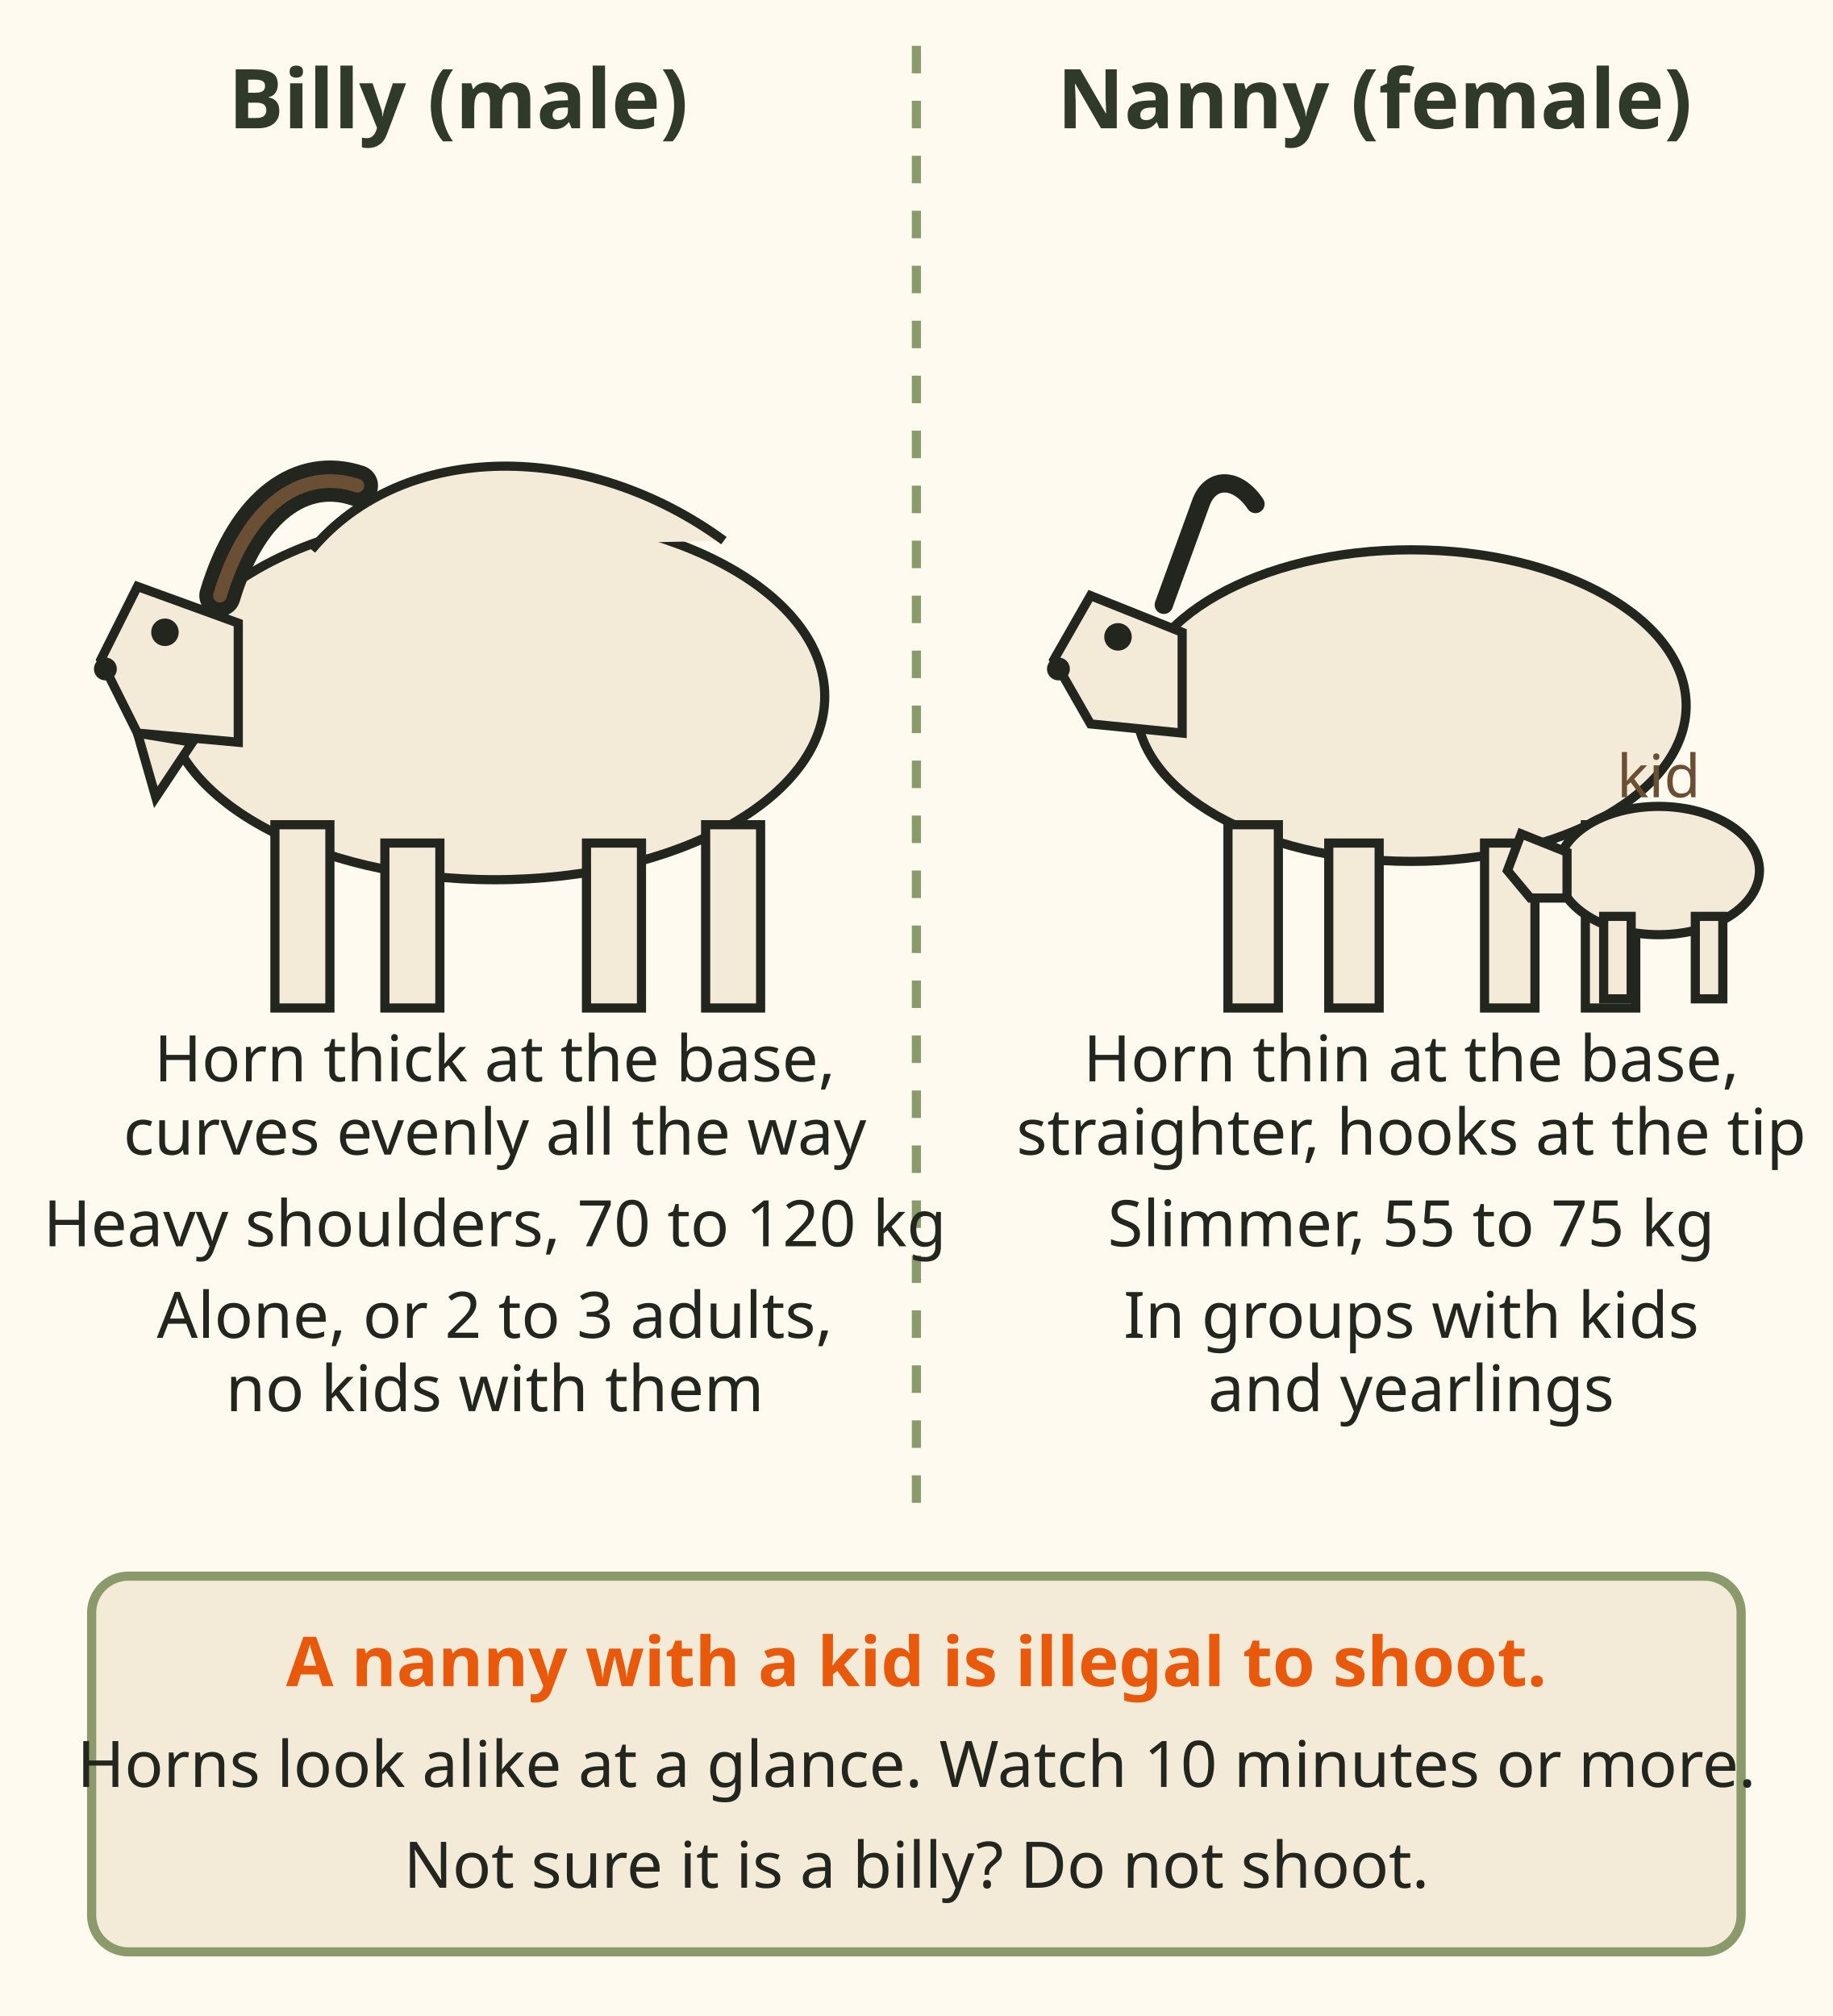
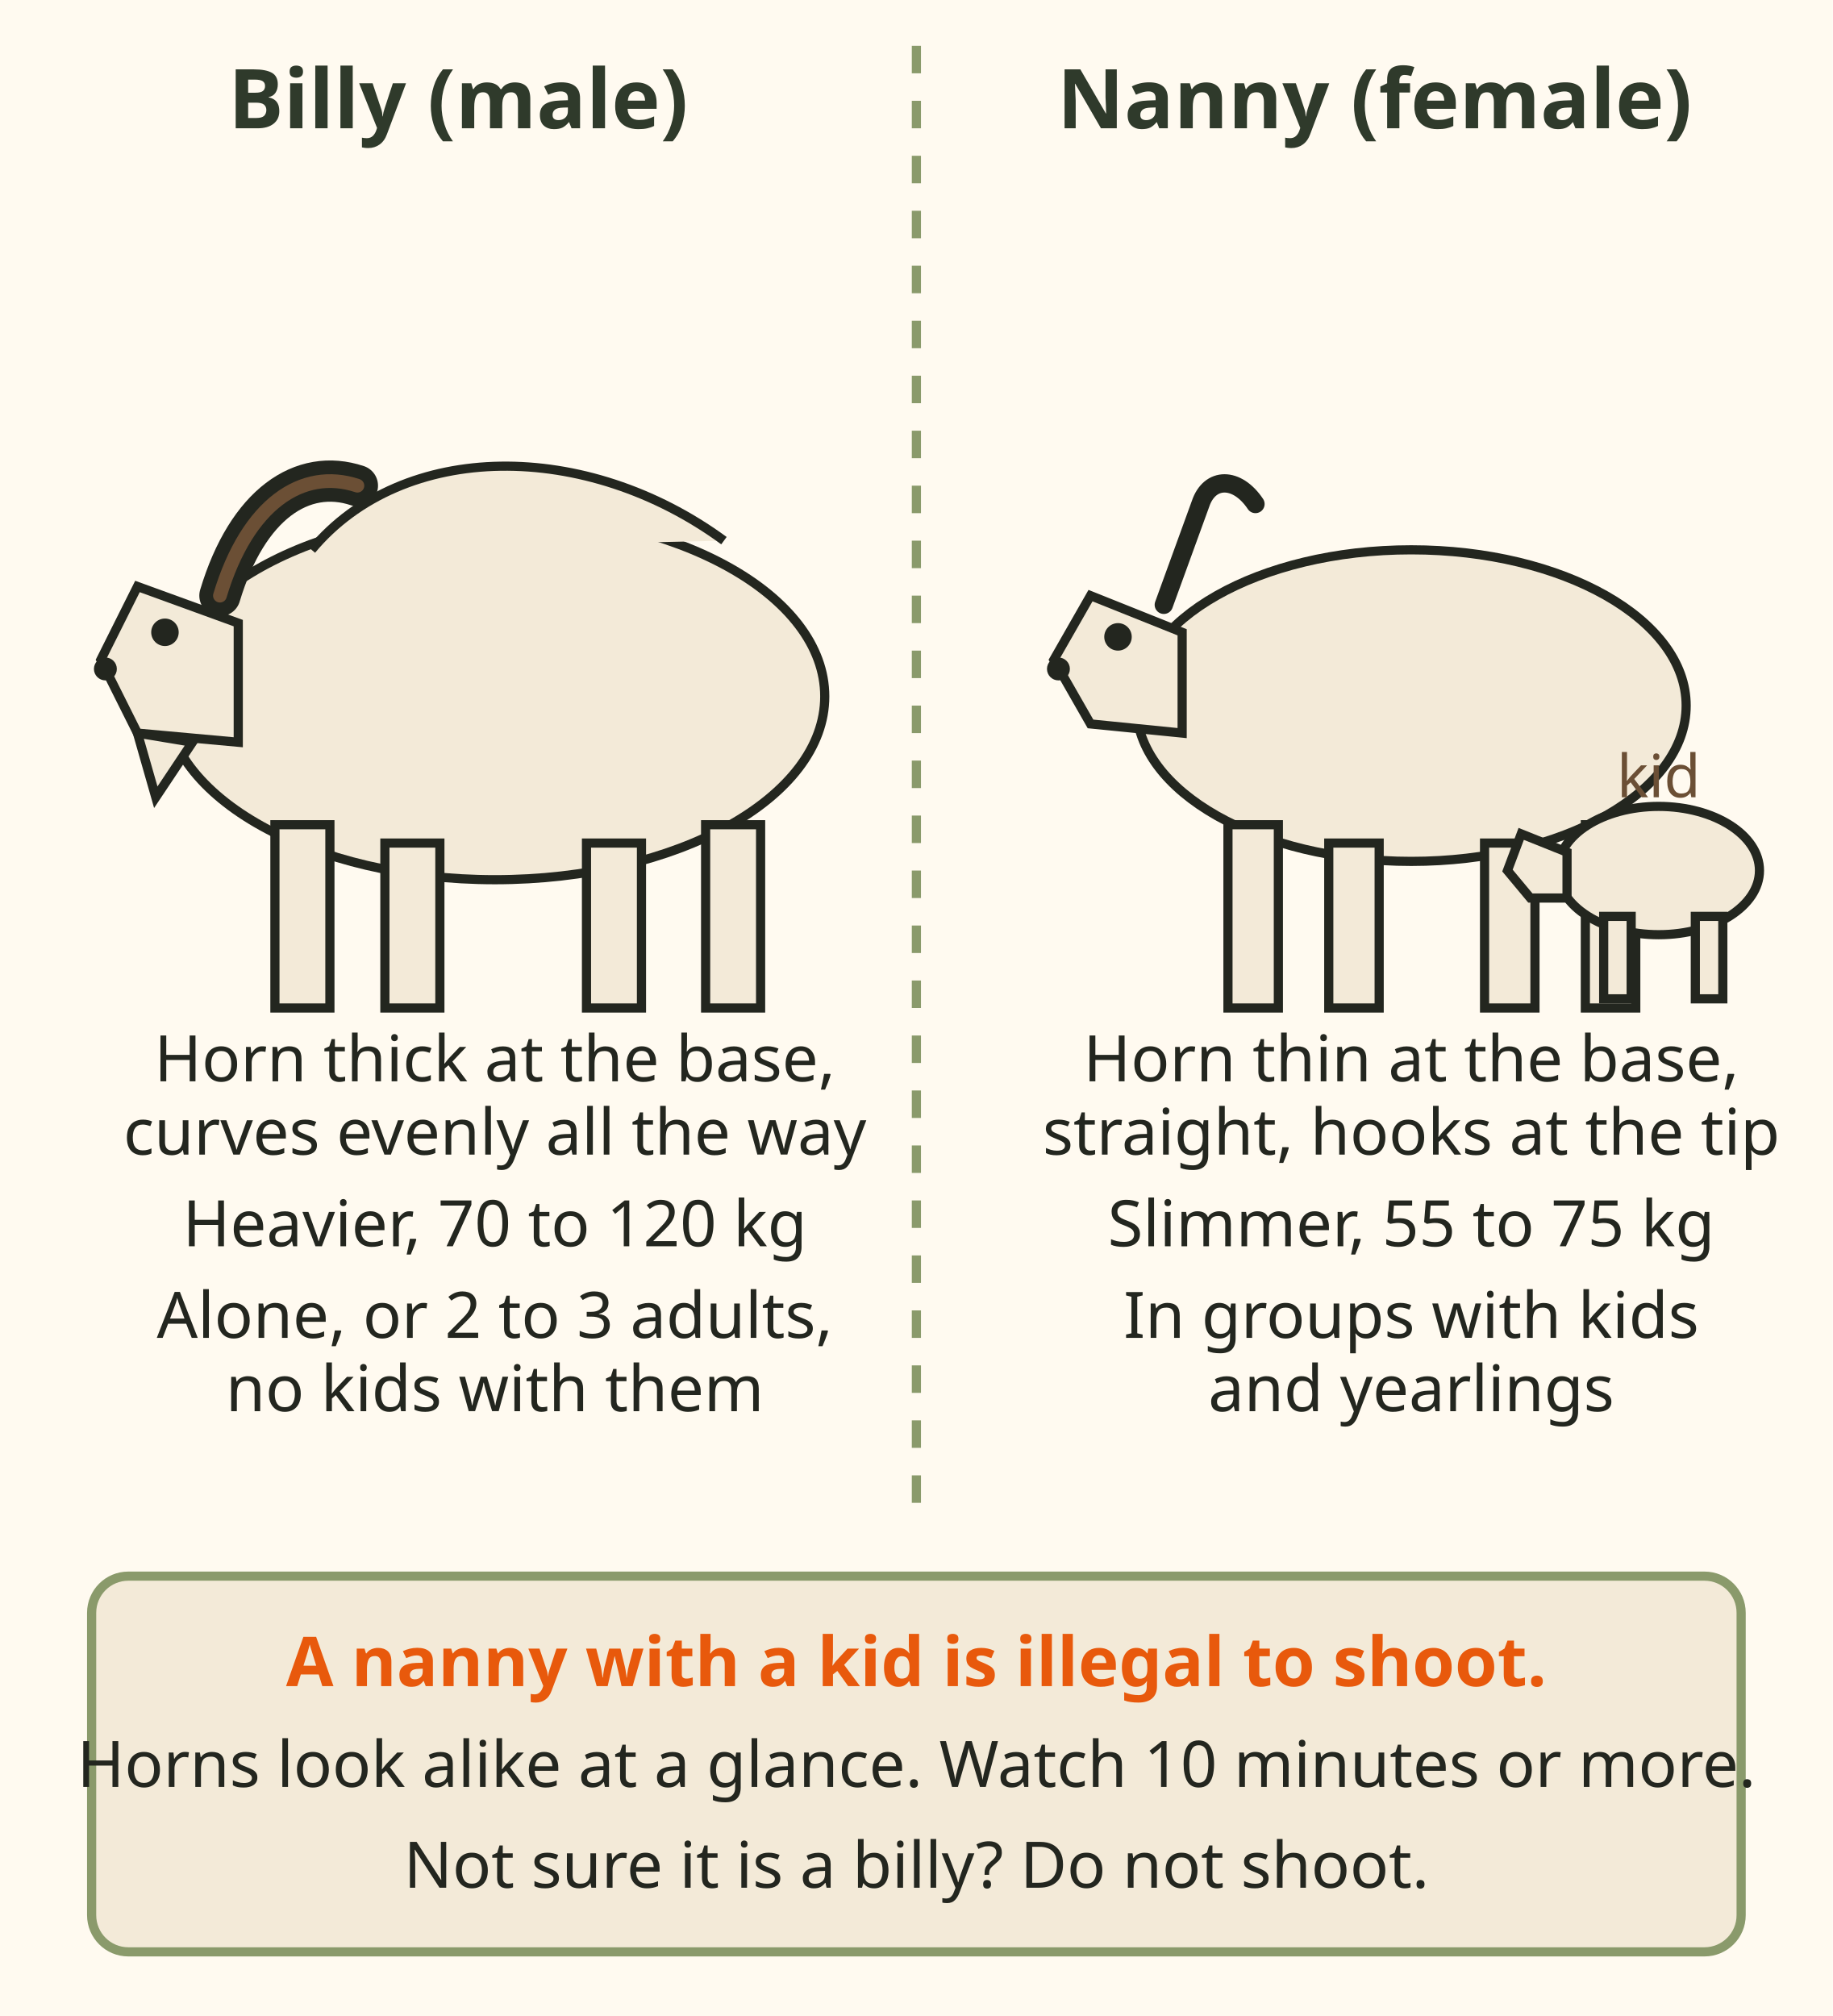
<svg xmlns="http://www.w3.org/2000/svg" viewBox="0 0 400 440" font-family="sans-serif">
  <rect x="0" y="0" width="400" height="440" fill="#fffaf0" />
  <line x1="200" y1="10" x2="200" y2="330" stroke="#8a9a6b" stroke-width="2" stroke-dasharray="6 6" fill="none" />
  <text x="100" y="28" font-size="18" font-weight="bold" fill="#2f3a2b" text-anchor="middle">Billy (male)</text>
  <text x="300" y="28" font-size="18" font-weight="bold" fill="#2f3a2b" text-anchor="middle">Nanny (female)</text>
  <g transform="translate(8,40)">
    <ellipse cx="100" cy="112" rx="72" ry="40" fill="#f3ead8" stroke="#23261f" stroke-width="2" />
    <path d="M60,80 C80,56 120,56 150,78" fill="#f3ead8" stroke="#23261f" stroke-width="2" />
    <rect x="52" y="140" width="12" height="40" fill="#f3ead8" stroke="#23261f" stroke-width="2" />
    <rect x="76" y="144" width="12" height="36" fill="#f3ead8" stroke="#23261f" stroke-width="2" />
    <rect x="120" y="144" width="12" height="36" fill="#f3ead8" stroke="#23261f" stroke-width="2" />
    <rect x="146" y="140" width="12" height="40" fill="#f3ead8" stroke="#23261f" stroke-width="2" />
    <path d="M44,96 L22,88 L14,104 L22,120 L44,122 Z" fill="#f3ead8" stroke="#23261f" stroke-width="2" />
    <path d="M22,120 L26,134 L34,122 Z" fill="#f3ead8" stroke="#23261f" stroke-width="2" />
    <circle cx="28" cy="98" r="3" fill="#23261f" />
    <circle cx="15" cy="106" r="2.5" fill="#23261f" />
    <path d="M40,90 C46,70 58,62 70,66" fill="none" stroke="#23261f" stroke-width="9" stroke-linecap="round" />
    <path d="M40,90 C46,70 58,62 70,66" fill="none" stroke="#6b4f35" stroke-width="3" stroke-linecap="round" />
    <text x="100" y="196" font-size="14" fill="#23261f" text-anchor="middle">Horn thick at the base,</text>
    <text x="100" y="212" font-size="14" fill="#23261f" text-anchor="middle">curves evenly all the way</text>
-     <text x="100" y="232" font-size="14" fill="#23261f" text-anchor="middle">Heavy shoulders, 70 to 120 kg</text>
+     <text x="100" y="232" font-size="14" fill="#23261f" text-anchor="middle">Heavier, 70 to 120 kg</text>
    <text x="100" y="252" font-size="14" fill="#23261f" text-anchor="middle">Alone, or 2 to 3 adults,</text>
    <text x="100" y="268" font-size="14" fill="#23261f" text-anchor="middle">no kids with them</text>
  </g>
  <g transform="translate(212,40)">
    <ellipse cx="96" cy="114" rx="60" ry="34" fill="#f3ead8" stroke="#23261f" stroke-width="2" />
    <rect x="56" y="140" width="11" height="40" fill="#f3ead8" stroke="#23261f" stroke-width="2" />
    <rect x="78" y="144" width="11" height="36" fill="#f3ead8" stroke="#23261f" stroke-width="2" />
    <rect x="112" y="144" width="11" height="36" fill="#f3ead8" stroke="#23261f" stroke-width="2" />
    <rect x="134" y="140" width="11" height="40" fill="#f3ead8" stroke="#23261f" stroke-width="2" />
    <path d="M46,98 L26,90 L18,104 L26,118 L46,120 Z" fill="#f3ead8" stroke="#23261f" stroke-width="2" />
    <circle cx="32" cy="99" r="3" fill="#23261f" />
    <circle cx="19" cy="106" r="2.5" fill="#23261f" />
    <path d="M42,92 L50,70 C52,64 58,64 62,70" fill="none" stroke="#23261f" stroke-width="4" stroke-linecap="round" />
    <ellipse cx="150" cy="150" rx="22" ry="14" fill="#f3ead8" stroke="#23261f" stroke-width="2" />
    <path d="M130,146 L120,142 L117,150 L122,156 L130,156 Z" fill="#f3ead8" stroke="#23261f" stroke-width="2" />
    <rect x="138" y="160" width="6" height="18" fill="#f3ead8" stroke="#23261f" stroke-width="2" />
    <rect x="158" y="160" width="6" height="18" fill="#f3ead8" stroke="#23261f" stroke-width="2" />
    <text x="150" y="134" font-size="13" fill="#6b4f35" text-anchor="middle">kid</text>
    <text x="96" y="196" font-size="14" fill="#23261f" text-anchor="middle">Horn thin at the base,</text>
-     <text x="96" y="212" font-size="14" fill="#23261f" text-anchor="middle">straighter, hooks at the tip</text>
+     <text x="96" y="212" font-size="14" fill="#23261f" text-anchor="middle">straight, hooks at the tip</text>
    <text x="96" y="232" font-size="14" fill="#23261f" text-anchor="middle">Slimmer, 55 to 75 kg</text>
    <text x="96" y="252" font-size="14" fill="#23261f" text-anchor="middle">In groups with kids</text>
    <text x="96" y="268" font-size="14" fill="#23261f" text-anchor="middle">and yearlings</text>
  </g>
  <rect x="20" y="344" width="360" height="82" rx="8" fill="#f3ead8" stroke="#8a9a6b" stroke-width="2" />
  <text x="200" y="368" font-size="15" font-weight="bold" fill="#e8590c" text-anchor="middle">A nanny with a kid is illegal to shoot.</text>
  <text x="200" y="390" font-size="14" fill="#23261f" text-anchor="middle">Horns look alike at a glance. Watch 10 minutes or more.</text>
  <text x="200" y="412" font-size="14" fill="#23261f" text-anchor="middle">Not sure it is a billy? Do not shoot.</text>
</svg>
